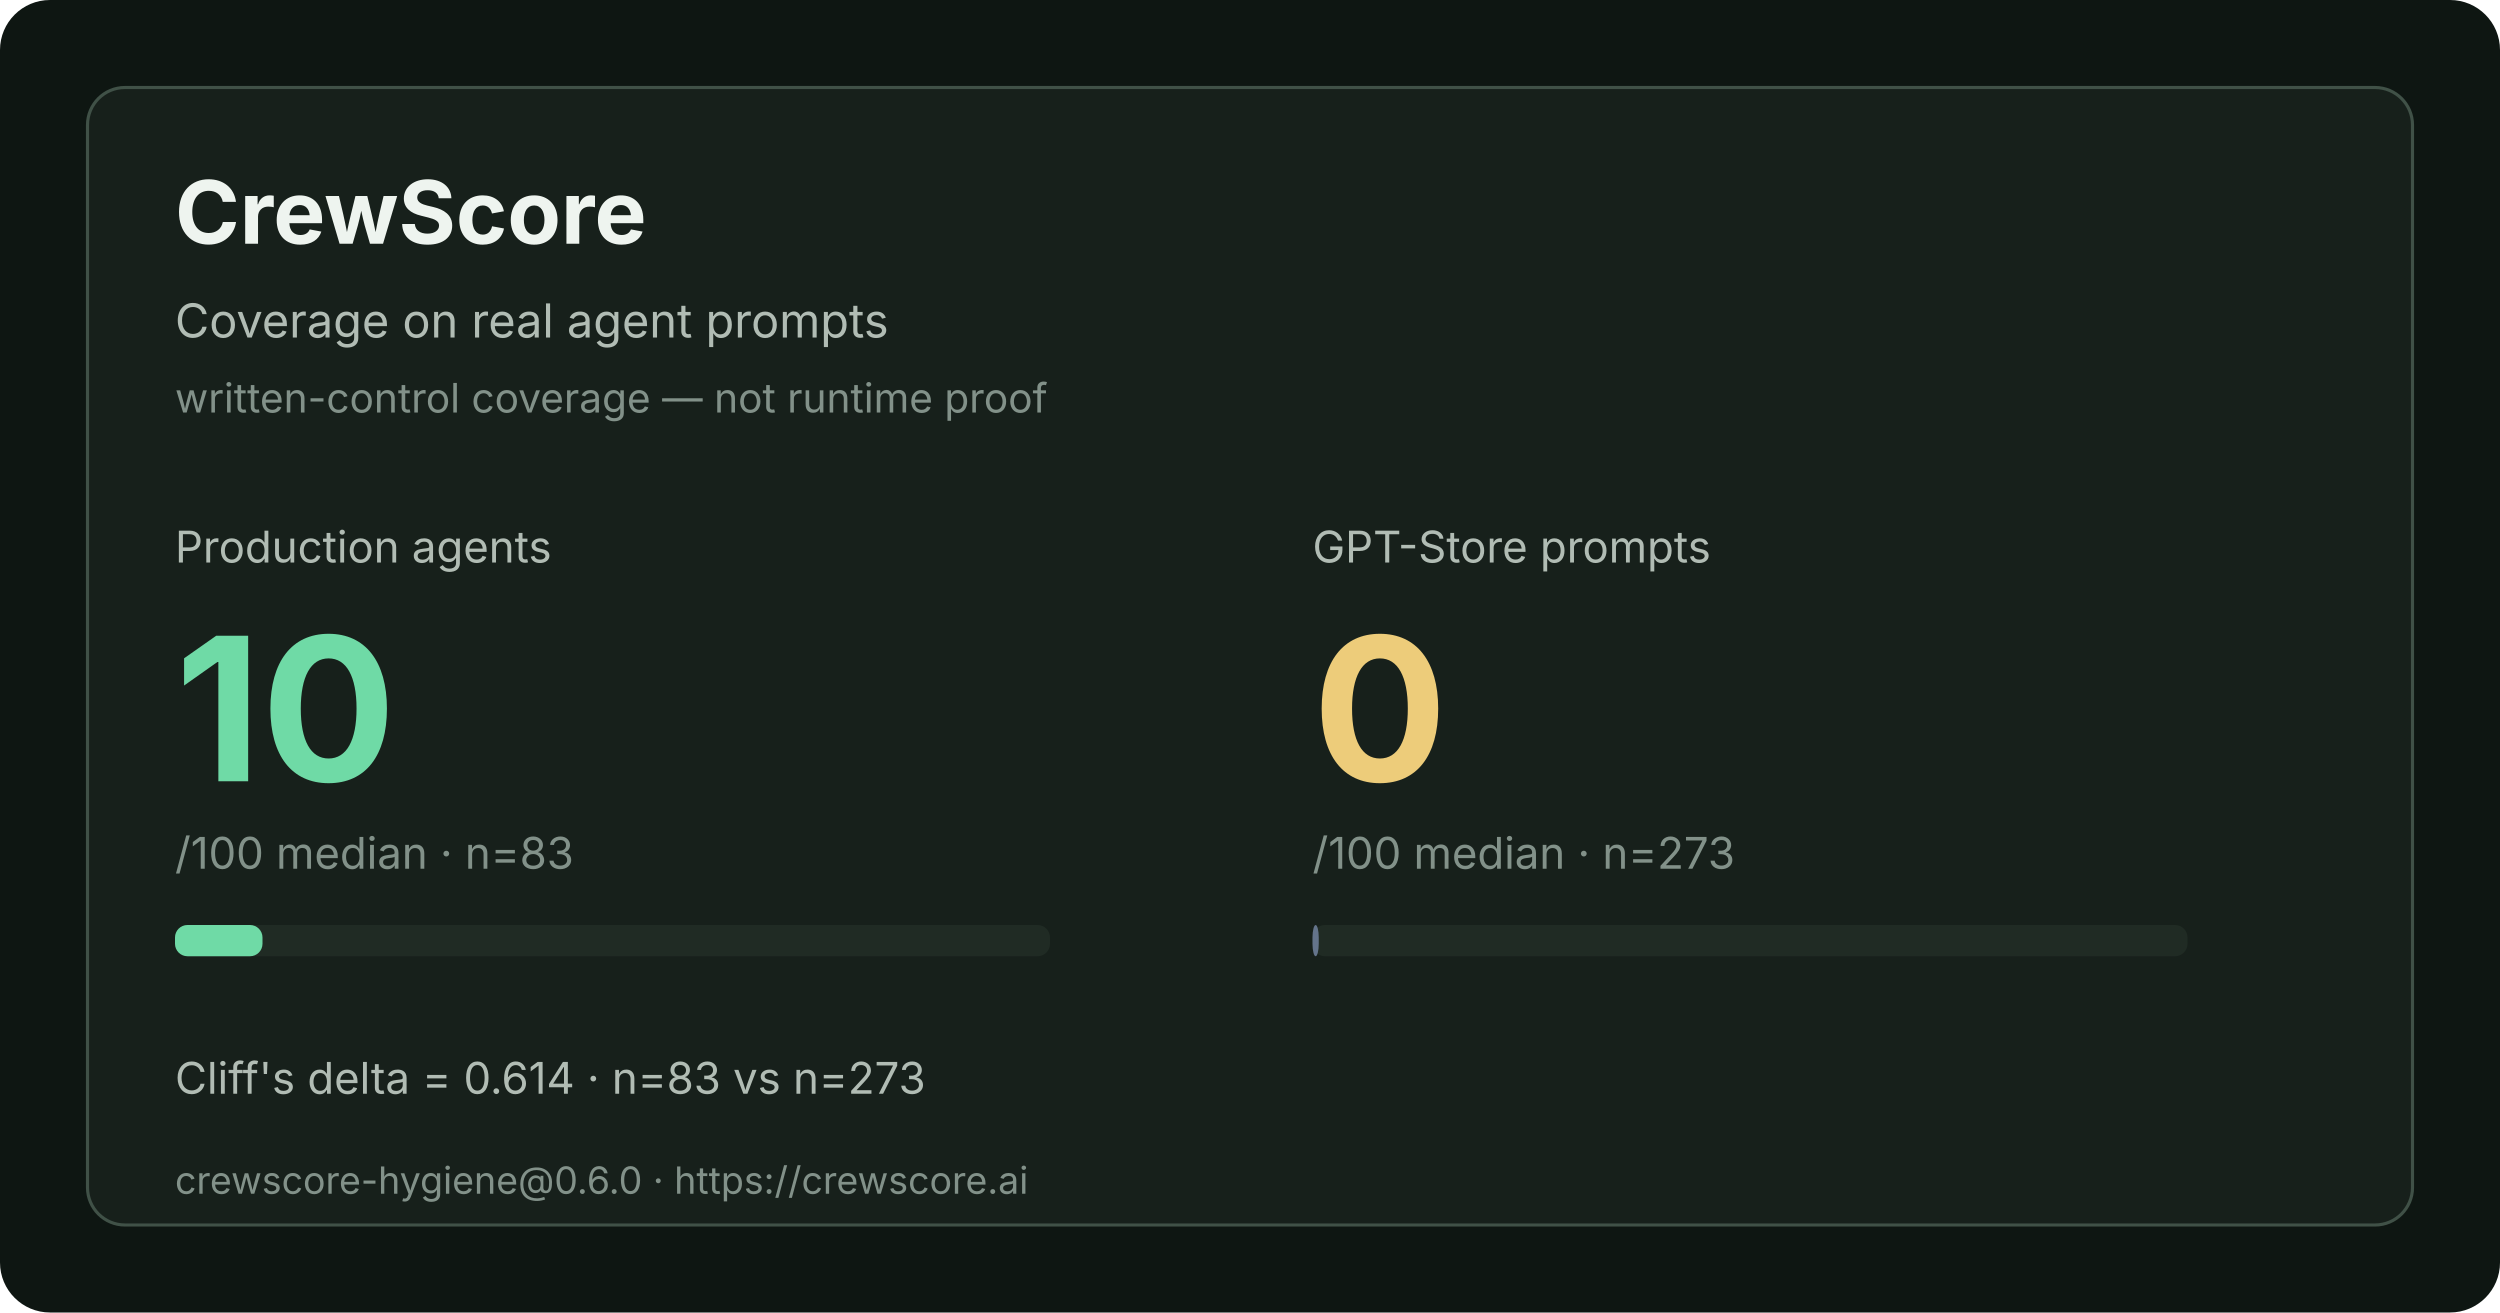
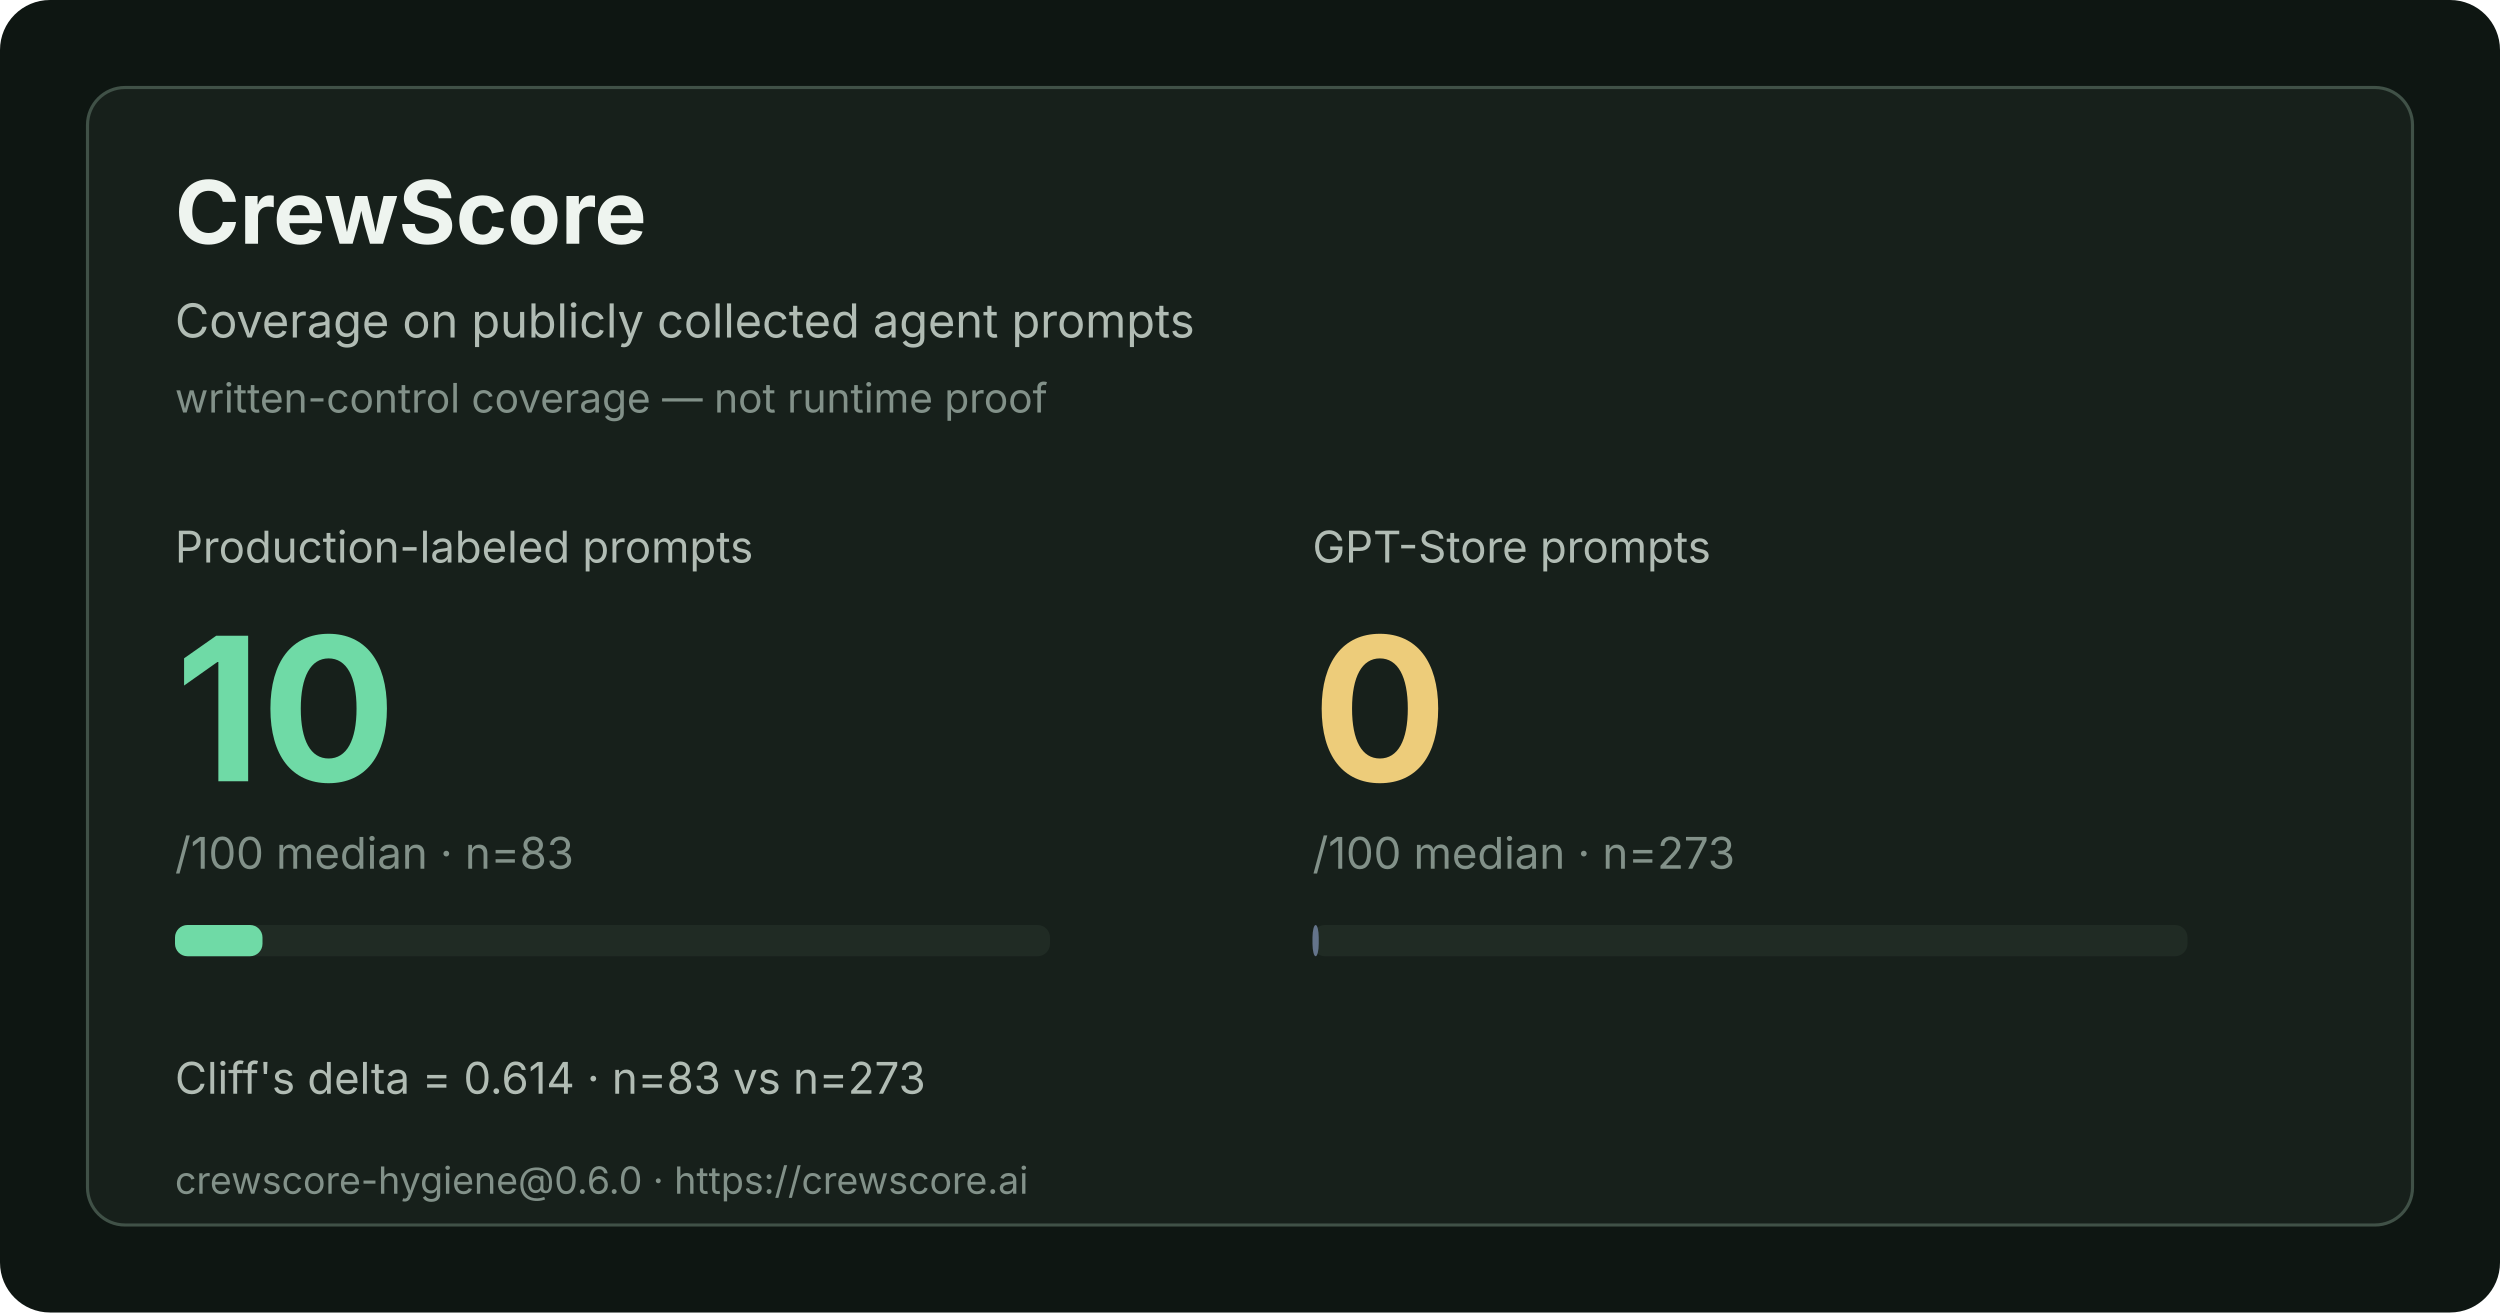
<svg xmlns="http://www.w3.org/2000/svg" width="800" height="420" viewBox="0 0 800 420" role="img" aria-labelledby="title desc">
  <defs>
    <style>
      .bg { fill: #0E1612; }
      .panel { fill: #17201B; stroke: #405147; stroke-width: 1; }
      .t { font-family: system-ui, -apple-system, Segoe UI, sans-serif; }
      .white { fill: #EEF4EF; }
      .muted { fill: #B1BCB4; }
      .dim { fill: #829189; }
      .mint { fill: #6FDAA6; }
      .warn { fill: #EDCC7A; }
      .track { fill: #202B24; }
      .bar-prod { fill: #6FDAA6; }
      .bar-gpt { fill: #64748b; }
    </style>
  </defs>
  <rect class="bg" width="800" height="420" rx="16" />
  <rect class="panel" x="28" y="28" width="744" height="364" rx="12" />
  <text class="t white" x="56" y="78" font-size="28" font-weight="700">CrewScore</text>
-   <text class="t muted" x="56" y="108" font-size="15">Coverage on real agent prompts</text>
+   <text class="t muted" x="56" y="108" font-size="15">Coverage on publicly collected agent prompts</text>
  <text class="t dim" x="56" y="132" font-size="13">written-control coverage — not runtime proof</text>
-   <text class="t muted" x="56" y="180" font-size="14">Production agents</text>
+   <text class="t muted" x="56" y="180" font-size="14">Production-labeled prompts</text>
  <text class="t mint" x="56" y="250" font-size="64" font-weight="700">10</text>
  <text class="t dim" x="56" y="278" font-size="14">/100 median  ·  n=83</text>
  <rect class="track" x="56" y="296" width="280" height="10" rx="4" />
  <rect class="bar-prod" x="56" y="296" width="28" height="10" rx="4" />
  <text class="t muted" x="420" y="180" font-size="14">GPT-Store prompts</text>
  <text class="t warn" x="420" y="250" font-size="64" font-weight="700">0</text>
  <text class="t dim" x="420" y="278" font-size="14">/100 median  ·  n=273</text>
  <rect class="track" x="420" y="296" width="280" height="10" rx="4" />
  <rect class="bar-gpt" x="420" y="296" width="2" height="10" rx="4" />
  <text class="t muted" x="56" y="350" font-size="14">Cliff's delta = 0.614  ·  n=83 vs n=273</text>
  <text class="t dim" x="56" y="382" font-size="12">crewscore-hygiene@0.6.0  ·  https://crewscore.ai</text>
</svg>
